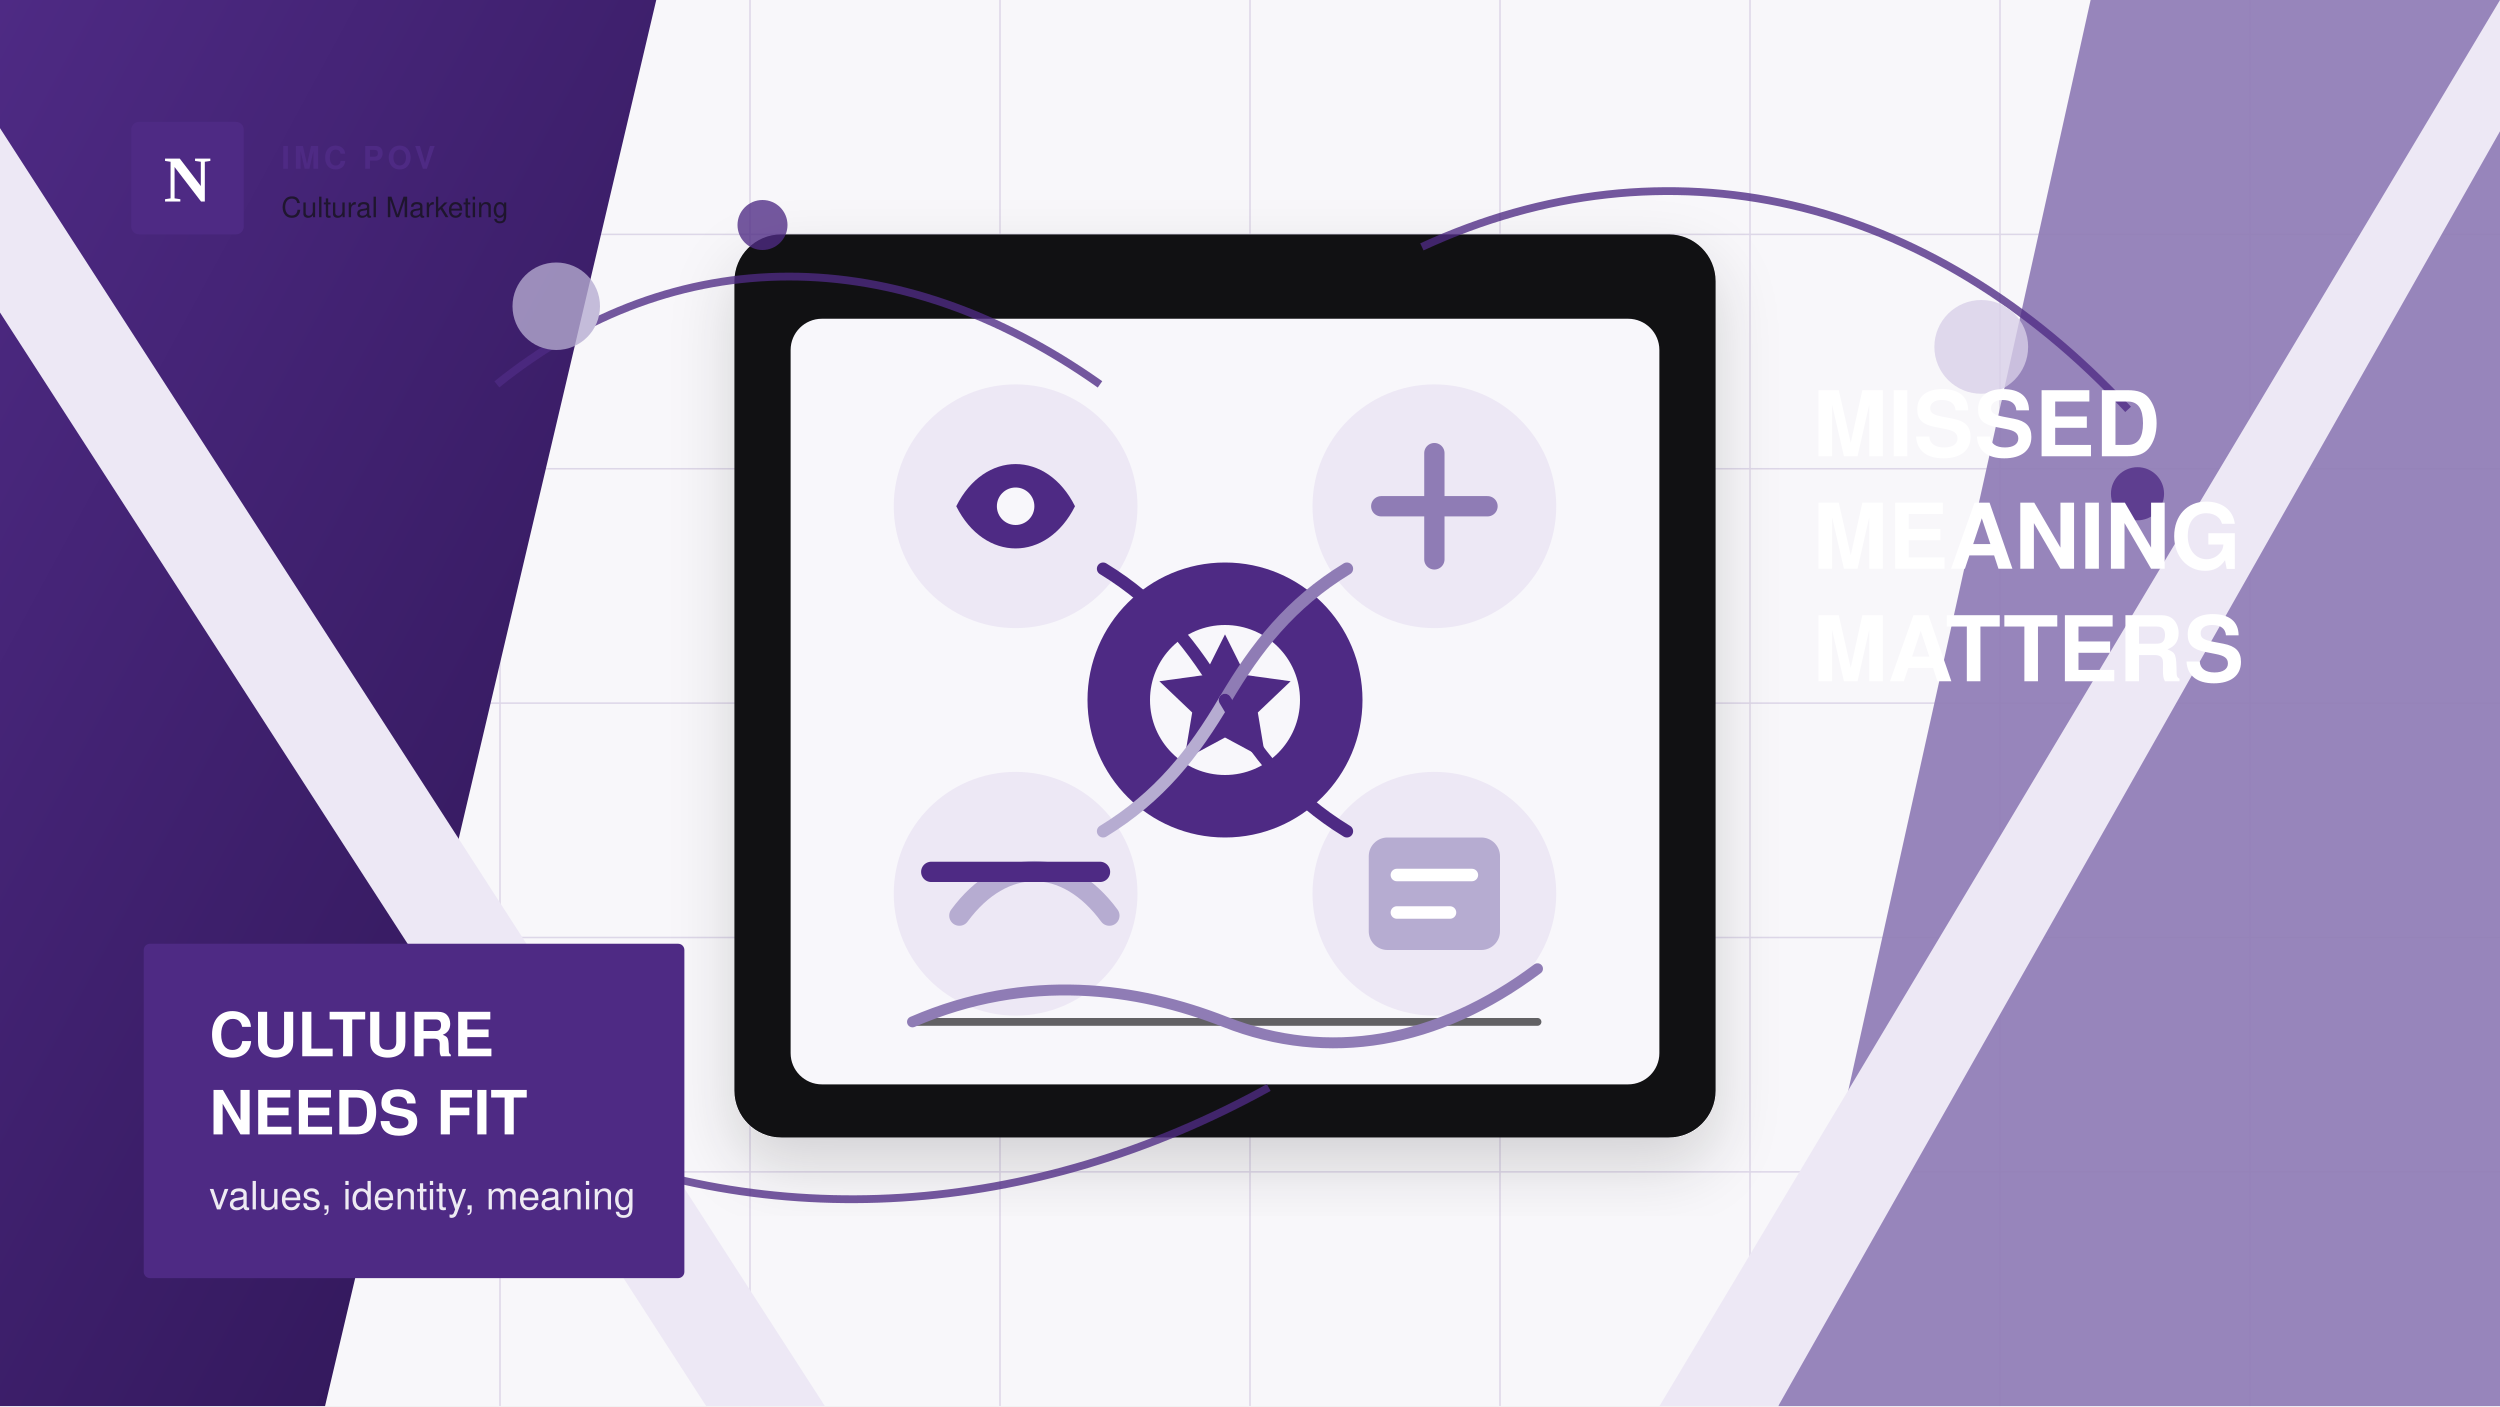
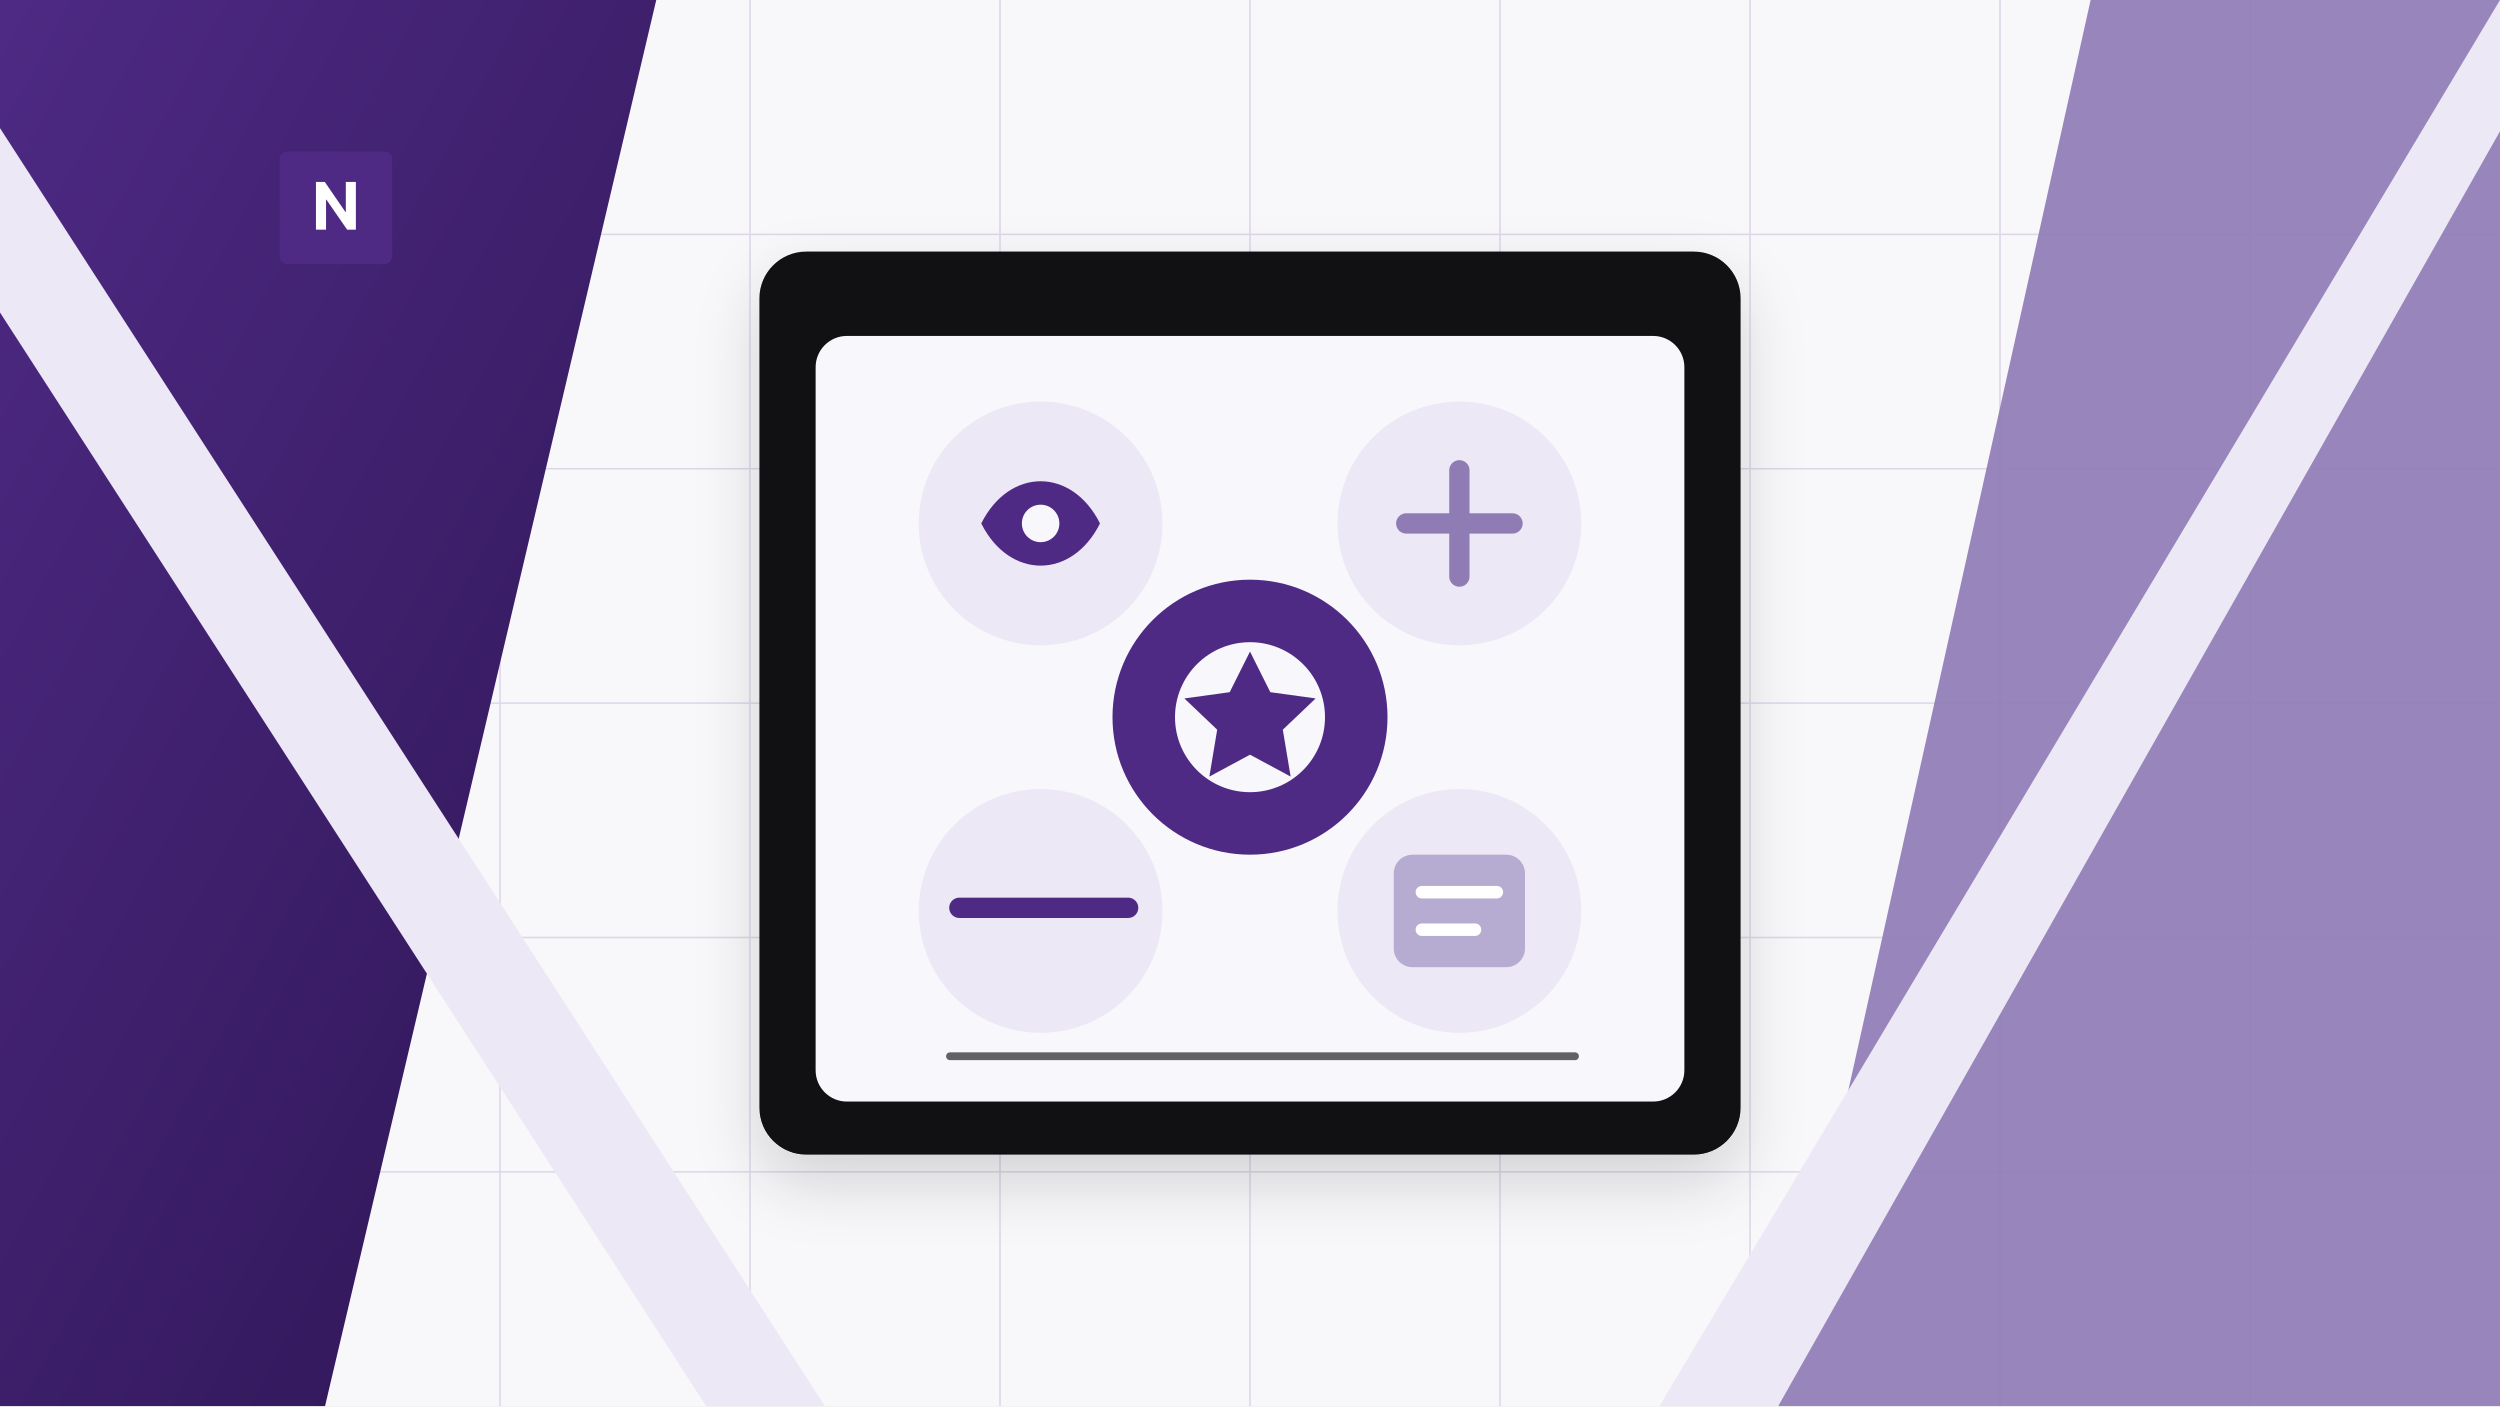
<svg xmlns="http://www.w3.org/2000/svg" width="1600" height="900" viewBox="0 0 1600 900" fill="none">
  <rect width="1600" height="900" fill="#F5F5F5" />
  <path d="M1600 0H0V900H1600V0Z" fill="#F5F5F5" />
  <mask id="mask0_1_2" style="mask-type:luminance" maskUnits="userSpaceOnUse" x="0" y="0" width="1600" height="900">
    <path d="M1600 0H0V900H1600V0Z" fill="white" />
  </mask>
  <g mask="url(#mask0_1_2)">
    <path d="M1600 0H0V900H1600V0Z" fill="white" />
    <path opacity="0.04" d="M1600 0H0V900H1600V0Z" fill="#4E2A84" />
    <g opacity="0.16">
      <path d="M160 0V900" stroke="#4E2A84" />
      <path d="M320 0V900" stroke="#4E2A84" />
      <path d="M480 0V900" stroke="#4E2A84" />
      <path d="M640 0V900" stroke="#4E2A84" />
      <path d="M800 0V900" stroke="#4E2A84" />
      <path d="M960 0V900" stroke="#4E2A84" />
      <path d="M1120 0V900" stroke="#4E2A84" />
      <path d="M1280 0V900" stroke="#4E2A84" />
      <path d="M1440 0V900" stroke="#4E2A84" />
      <path d="M0 150H1600" stroke="#4E2A84" />
      <path d="M0 300H1600" stroke="#4E2A84" />
      <path d="M0 450H1600" stroke="#4E2A84" />
      <path d="M0 600H1600" stroke="#4E2A84" />
      <path d="M0 750H1600" stroke="#4E2A84" />
    </g>
    <path d="M0 0H420L208 900H0V0Z" fill="url(#paint0_linear_1_2)" />
    <path opacity="0.92" d="M1338 0H1600V900H1138L1338 0Z" fill="#8F7CB5" />
    <path d="M0 82L528 900H452L0 200V82Z" fill="#EDE8F5" />
    <path d="M1600 84L1138 900H1062L1600 0V84Z" fill="#EDE8F5" />
-     <g filter="url(#filter0_d_1_2)">
-       <path d="M500 150H1068C1084.57 150 1098 163.431 1098 180V698C1098 714.569 1084.57 728 1068 728H500C483.431 728 470 714.569 470 698V180C470 163.431 483.431 150 500 150Z" fill="#111113" />
-       <path d="M526 204H1042C1053.05 204 1062 212.954 1062 224V674C1062 685.046 1053.05 694 1042 694H526C514.954 694 506 685.046 506 674V224C506 212.954 514.954 204 526 204Z" fill="#F8F7FB" />
-       <circle cx="784" cy="448" r="88" fill="#4E2A84" />
-       <circle cx="784" cy="448" r="48" fill="#F8F7FB" />
-       <path d="M784 406L797 432L826 436L805 456L810 486L784 472L758 486L763 456L742 436L771 432L784 406Z" fill="#4E2A84" />
-       <circle cx="650" cy="324" r="78" fill="#EDE8F5" />
-       <circle cx="918" cy="324" r="78" fill="#EDE8F5" />
-       <circle cx="650" cy="572" r="78" fill="#EDE8F5" />
-       <circle cx="918" cy="572" r="78" fill="#EDE8F5" />
-       <path d="M612 324C630 288 670 288 688 324C670 360 630 360 612 324Z" fill="#4E2A84" />
-       <circle cx="650" cy="324" r="12" fill="#F8F7FB" />
-       <path d="M884 324H952" stroke="#8F7CB5" stroke-width="13" stroke-linecap="round" />
-       <path d="M918 290V358" stroke="#8F7CB5" stroke-width="13" stroke-linecap="round" />
-       <path d="M614 586C642 548 682 548 710 586" stroke="#B6ACD1" stroke-width="13" stroke-linecap="round" fill="none" />
-       <path d="M596 558H704" stroke="#4E2A84" stroke-width="13" stroke-linecap="round" />
-       <rect x="876" y="536" width="84" height="72" rx="12" fill="#B6ACD1" />
-       <path d="M894 560H942" stroke="#FFFFFF" stroke-width="8" stroke-linecap="round" />
-       <path d="M894 584H928" stroke="#FFFFFF" stroke-width="8" stroke-linecap="round" />
-       <path d="M706 364C742 386 764 414 784 448" stroke="#4E2A84" stroke-width="8" stroke-linecap="round" fill="none" />
-       <path d="M862 364C826 386 804 414 784 448" stroke="#8F7CB5" stroke-width="8" stroke-linecap="round" fill="none" />
-       <path d="M706 532C742 510 764 482 784 448" stroke="#B6ACD1" stroke-width="8" stroke-linecap="round" fill="none" />
-       <path d="M862 532C826 510 804 482 784 448" stroke="#4E2A84" stroke-width="8" stroke-linecap="round" fill="none" />
-       <path d="M584 654H984" stroke="#111113" stroke-width="5" stroke-linecap="round" opacity="0.65" />
-       <path d="M584 654C658 622 728 632 784 654C850 680 920 668 984 620" stroke="#8F7CB5" stroke-width="7" stroke-linecap="round" fill="none" />
-     </g>
-     <g opacity="0.78">
-       <path d="M318 246C432 154 574 154 704 246" stroke="#4E2A84" stroke-width="5" fill="none" />
-       <path d="M910 158C1066 86 1234 124 1362 262" stroke="#4E2A84" stroke-width="5" fill="none" />
-       <path d="M348 726C492 790 660 780 812 696" stroke="#4E2A84" stroke-width="5" fill="none" />
-       <circle cx="356" cy="196" r="28" fill="#B6ACD1" />
-       <circle cx="488" cy="144" r="16" fill="#4E2A84" />
-       <circle cx="1268" cy="222" r="30" fill="#D8CFE8" />
-       <circle cx="1368" cy="316" r="17" fill="#4E2A84" />
-     </g>
-     <g transform="translate(92 604)">
-       <rect width="346" height="214" rx="4" fill="#4E2A84" />
-       <text x="42" y="72" fill="#FFFFFF" font-family="Poppins, Helvetica, Arial, sans-serif" font-size="39" font-weight="700">CULTURE</text>
-       <text x="42" y="122" fill="#FFFFFF" font-family="Poppins, Helvetica, Arial, sans-serif" font-size="39" font-weight="700">NEEDS FIT</text>
-       <text x="42" y="170" fill="#FFFFFF" opacity="0.9" font-family="Poppins, Helvetica, Arial, sans-serif" font-size="25">values, identity, meaning</text>
-     </g>
-     <g transform="translate(1160 292)">
-       <text x="0" y="0" fill="#FFFFFF" font-family="Poppins, Helvetica, Arial, sans-serif" font-size="58" font-weight="700">MISSED</text>
-       <text x="0" y="72" fill="#FFFFFF" font-family="Poppins, Helvetica, Arial, sans-serif" font-size="58" font-weight="700">MEANING</text>
-       <text x="0" y="144" fill="#FFFFFF" font-family="Poppins, Helvetica, Arial, sans-serif" font-size="58" font-weight="700">MATTERS</text>
-     </g>
-     <g transform="translate(84 78)">
-       <rect width="72" height="72" rx="5" fill="#4E2A84" />
-       <text x="36" y="51" text-anchor="middle" font-family="Georgia, 'Times New Roman', serif" font-size="42" font-weight="700" fill="#FFFFFF">N</text>
-       <text x="96" y="30" fill="#4E2A84" font-family="Poppins, Helvetica, Arial, sans-serif" font-size="20" font-weight="700" letter-spacing="2.5">IMC POV</text>
-       <text x="96" y="61" fill="#111113" opacity="0.72" font-family="Poppins, Helvetica, Arial, sans-serif" font-size="18">Cultural Marketing</text>
-     </g>
+     <path d="M246 97H184C181.239 97 179 99.239 179 102V164C179 166.761 181.239 169 184 169H246C248.761 169 251 166.761 251 164V102C251 99.239 248.761 97 246 97Z" fill="#4E2A84" />
+     <path d="M227.761 116.455V147H222.183L208.894 127.775H208.671V147H202.212V116.455H207.88L221.065 135.665H221.333V116.455H227.761Z" fill="white" />
+   </g>
+   <g filter="url(#filter0_d_1_2)">
+     <path d="M516 161H1084C1100.57 161 1114 174.431 1114 191V709C1114 725.569 1100.57 739 1084 739H516C499.431 739 486 725.569 486 709V191C486 174.431 499.431 161 516 161Z" fill="#111113" />
+     <path d="M542 215H1058C1069.05 215 1078 223.954 1078 235V685C1078 696.046 1069.05 705 1058 705H542C530.954 705 522 696.046 522 685V235C522 223.954 530.954 215 542 215Z" fill="#F8F7FB" />
+     <path d="M800 547C848.601 547 888 507.601 888 459C888 410.399 848.601 371 800 371C751.399 371 712 410.399 712 459C712 507.601 751.399 547 800 547Z" fill="#4E2A84" />
+     <path d="M800 507C826.51 507 848 485.51 848 459C848 432.49 826.51 411 800 411C773.49 411 752 432.49 752 459C752 485.51 773.49 507 800 507Z" fill="#F8F7FB" />
+     <path d="M800 417L813 443L842 447L821 467L826 497L800 483L774 497L779 467L758 447L787 443L800 417Z" fill="#4E2A84" />
+     <path d="M666 413C709.078 413 744 378.078 744 335C744 291.922 709.078 257 666 257C622.922 257 588 291.922 588 335C588 378.078 622.922 413 666 413Z" fill="#EDE8F5" />
+     <path d="M934 413C977.078 413 1012 378.078 1012 335C1012 291.922 977.078 257 934 257C890.922 257 856 291.922 856 335C856 378.078 890.922 413 934 413Z" fill="#EDE8F5" />
+     <path d="M666 661C709.078 661 744 626.078 744 583C744 539.922 709.078 505 666 505C622.922 505 588 539.922 588 583C588 626.078 622.922 661 666 661Z" fill="#EDE8F5" />
+     <path d="M934 661C977.078 661 1012 626.078 1012 583C1012 539.922 977.078 505 934 505C890.922 505 856 539.922 856 583C856 626.078 890.922 661 934 661Z" fill="#EDE8F5" />
+     <path d="M628 335C646 299 686 299 704 335C686 371 646 371 628 335Z" fill="#4E2A84" />
+     <path d="M666 347C672.627 347 678 341.627 678 335C678 328.373 672.627 323 666 323C659.373 323 654 328.373 654 335C654 341.627 659.373 347 666 347Z" fill="#F8F7FB" />
+     <path d="M900 335H968" stroke="#8F7CB5" stroke-width="13" stroke-linecap="round" />
+     <path d="M934 301V369" stroke="#8F7CB5" stroke-width="13" stroke-linecap="round" />
+     <path d="M614 581H722" stroke="#4E2A84" stroke-width="13" stroke-linecap="round" />
+     <path d="M964 547H904C897.373 547 892 552.373 892 559V607C892 613.627 897.373 619 904 619H964C970.627 619 976 613.627 976 607V559C976 552.373 970.627 547 964 547Z" fill="#B6ACD1" />
+     <path d="M910 571H958" stroke="white" stroke-width="8" stroke-linecap="round" />
+     <path d="M910 595H944" stroke="white" stroke-width="8" stroke-linecap="round" />
+     <path opacity="0.65" d="M608 676H1008" stroke="#111113" stroke-width="5" stroke-linecap="round" />
  </g>
  <defs>
-     <filter id="filter0_d_1_2" x="430" y="128" width="708" height="650" filterUnits="userSpaceOnUse" color-interpolation-filters="sRGB">
+     <filter id="filter0_d_1_2" x="446" y="139" width="708" height="658" filterUnits="userSpaceOnUse" color-interpolation-filters="sRGB">
      <feFlood flood-opacity="0" result="BackgroundImageFix" />
      <feColorMatrix in="SourceAlpha" type="matrix" values="0 0 0 0 0 0 0 0 0 0 0 0 0 0 0 0 0 0 127 0" result="hardAlpha" />
      <feOffset dy="18" />
      <feGaussianBlur stdDeviation="20" />
      <feComposite in2="hardAlpha" operator="out" />
      <feColorMatrix type="matrix" values="0 0 0 0 0.067 0 0 0 0 0.067 0 0 0 0 0.075 0 0 0 0.16 0" />
      <feBlend mode="normal" in2="BackgroundImageFix" result="effect1_dropShadow_1_2" />
      <feBlend mode="normal" in="SourceGraphic" in2="effect1_dropShadow_1_2" result="shape" />
    </filter>
    <linearGradient id="paint0_linear_1_2" x1="0" y1="0" x2="710" y2="384" gradientUnits="userSpaceOnUse">
      <stop stop-color="#4E2A84" />
      <stop offset="1" stop-color="#2C1452" />
    </linearGradient>
  </defs>
</svg>
